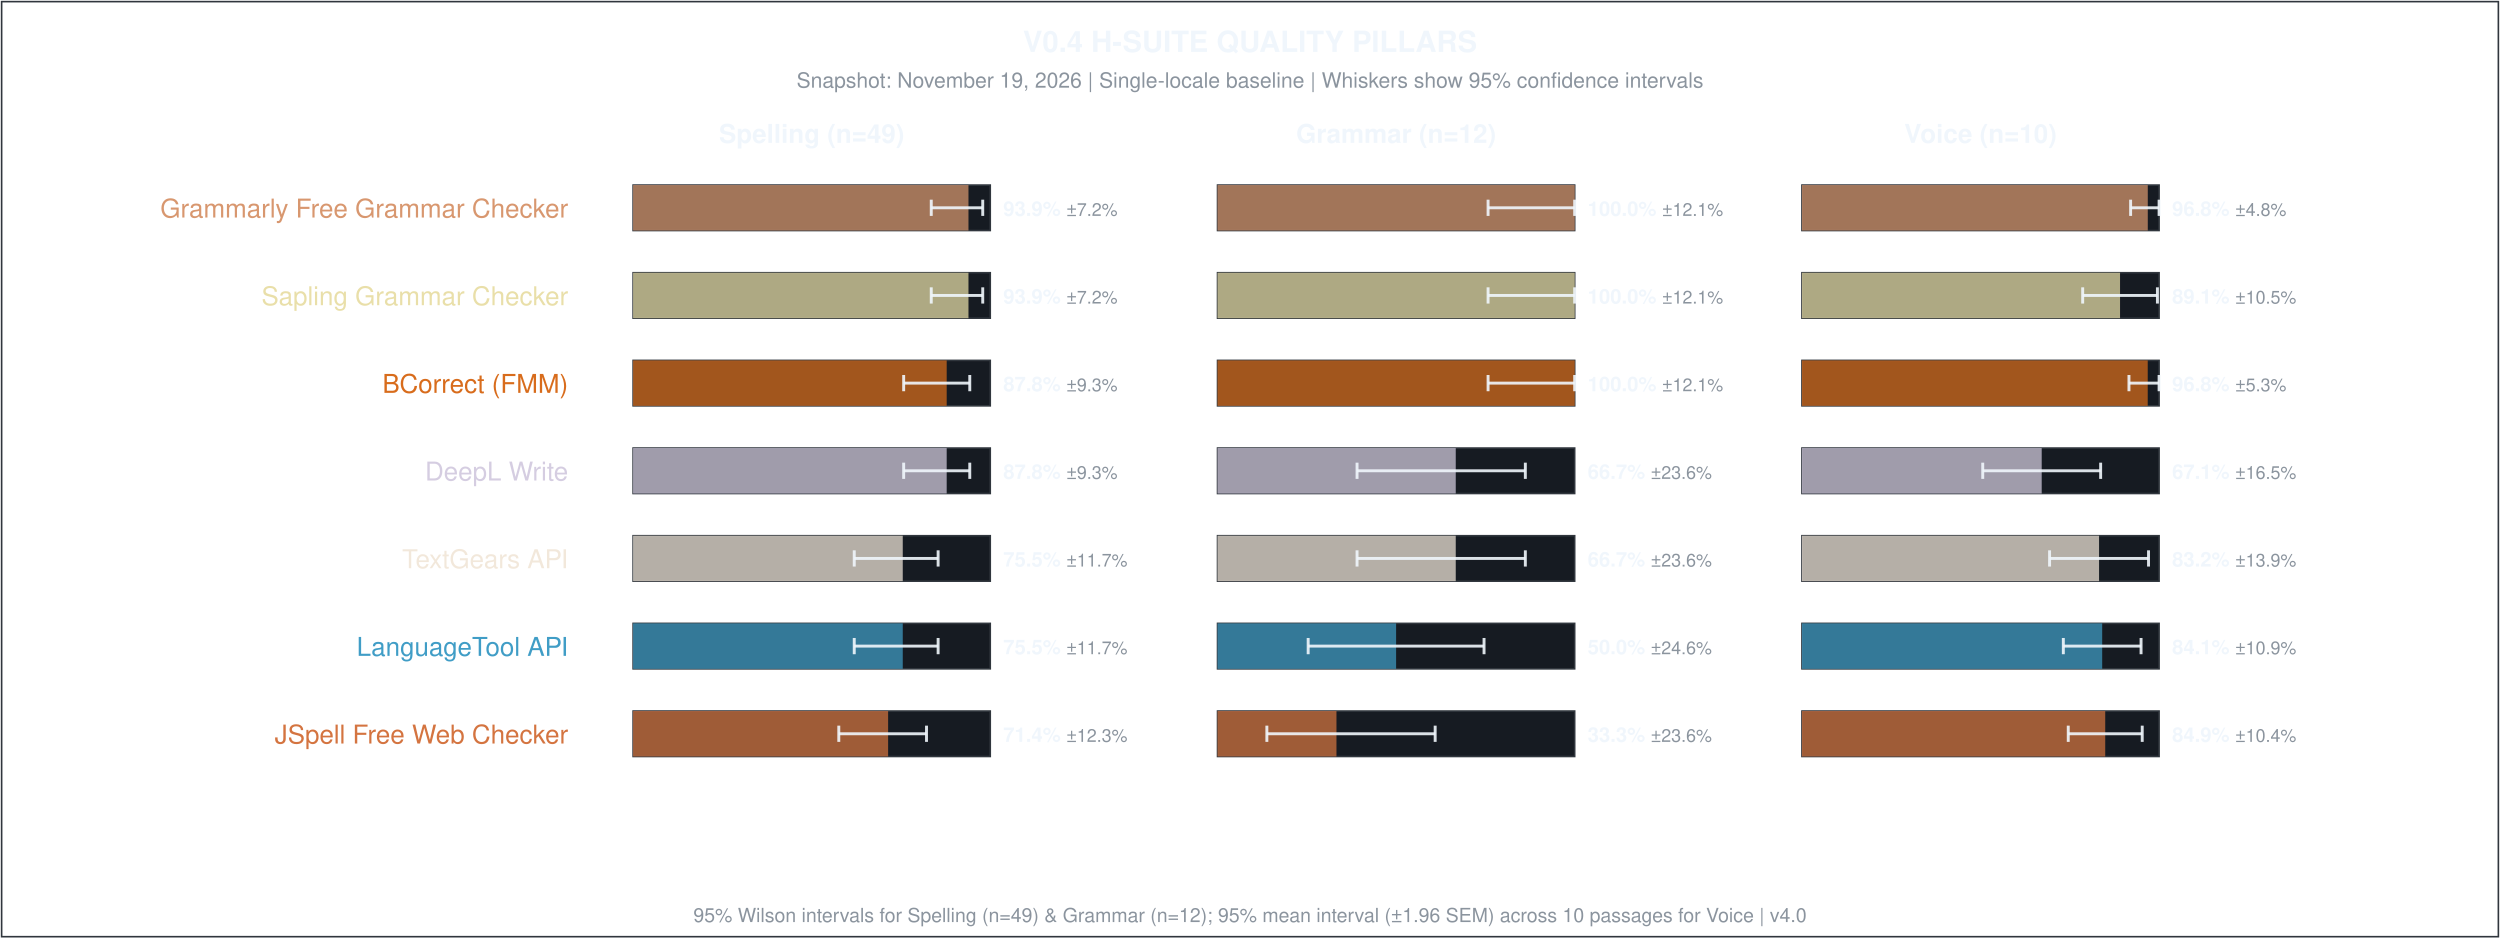
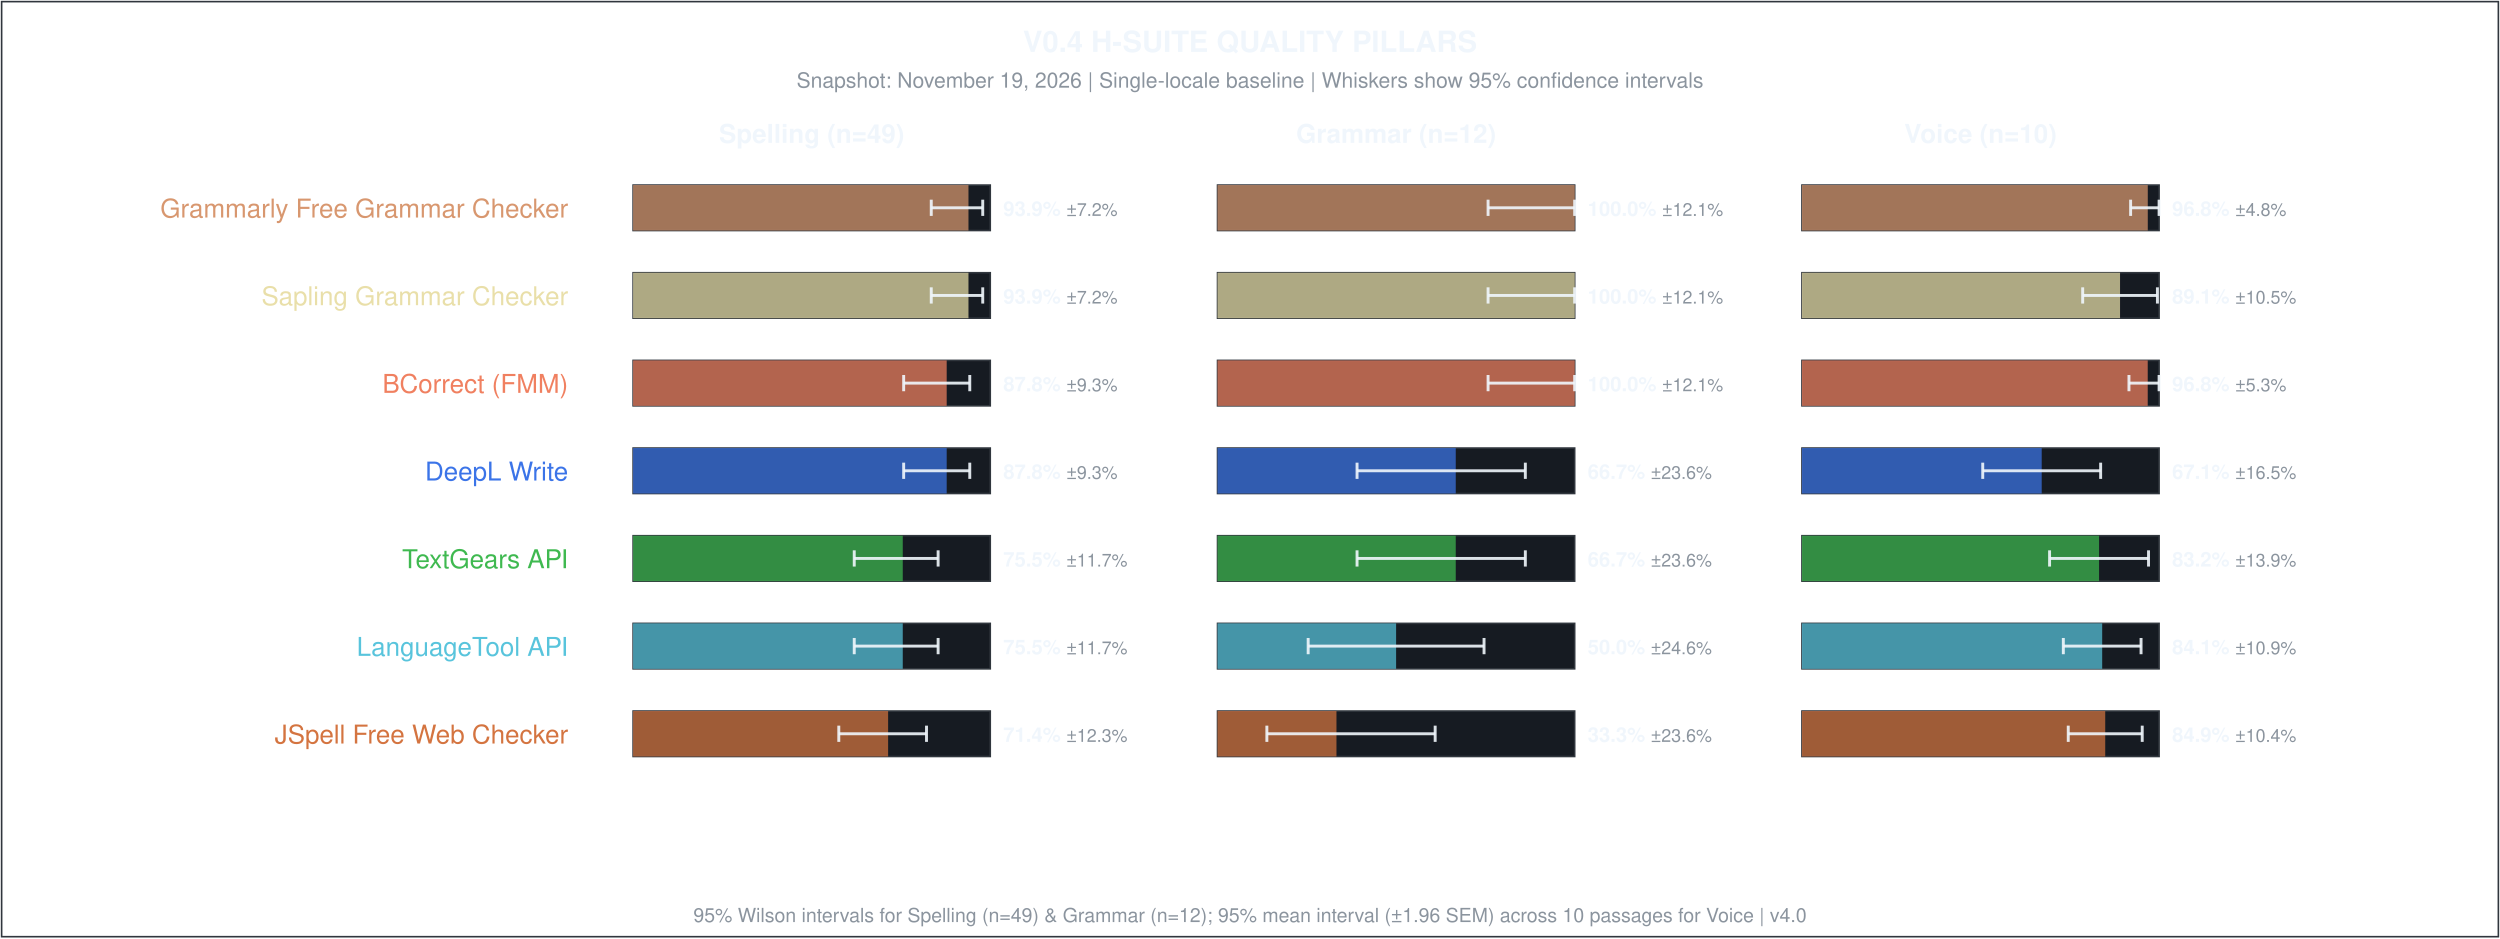
<svg xmlns="http://www.w3.org/2000/svg" viewBox="0 0 1540 578" style="background:#0d1117; font-family:-apple-system,BlinkMacSystemFont,'Segoe UI',Helvetica,Arial,sans-serif;">
  <rect x="1" y="1" width="1538" height="576" fill="none" stroke="#30363d" stroke-width="1" />
  <text x="770" y="32" fill="#f0f6fc" font-size="18" font-weight="700" text-anchor="middle">V0.4 H-SUITE QUALITY PILLARS</text>
  <text x="770" y="54" fill="#8b949e" font-size="13" text-anchor="middle">Snapshot: November 19, 2026 | Single-locale baseline | Whiskers show 95% confidence intervals</text>
  <text x="500" y="88" fill="#f0f6fc" font-size="16" font-weight="700" text-anchor="middle">Spelling (n=49)</text>
  <text x="860" y="88" fill="#f0f6fc" font-size="16" font-weight="700" text-anchor="middle">Grammar (n=12)</text>
  <text x="1220" y="88" fill="#f0f6fc" font-size="16" font-weight="700" text-anchor="middle">Voice (n=10)</text>
  <text x="350" y="134" fill="#D8976F" font-size="16" text-anchor="end">Grammarly Free Grammar Checker</text>
  <rect x="390" y="114" width="220" height="28" fill="#161b22" stroke="#30363d" stroke-width="1" />
  <rect x="390" y="114" width="206.58" height="28" fill="#D8976F" opacity="0.72" />
  <line x1="573.65" y1="128" x2="605.37" y2="128" stroke="#f0f6fc" stroke-width="1.8" opacity="0.9" />
  <line x1="573.65" y1="123" x2="573.65" y2="133" stroke="#f0f6fc" stroke-width="1.8" opacity="0.9" />
  <line x1="605.37" y1="123" x2="605.37" y2="133" stroke="#f0f6fc" stroke-width="1.8" opacity="0.9" />
  <text x="618" y="133" fill="#f0f6fc" font-size="12.5" font-weight="700">93.9% <tspan fill="#8b949e" font-size="11" font-weight="400">±7.2%</tspan>
  </text>
  <rect x="750" y="114" width="220" height="28" fill="#161b22" stroke="#30363d" stroke-width="1" />
  <rect x="750" y="114" width="220.00" height="28" fill="#D8976F" opacity="0.72" />
  <line x1="916.65" y1="128" x2="970.00" y2="128" stroke="#f0f6fc" stroke-width="1.8" opacity="0.9" />
  <line x1="916.65" y1="123" x2="916.65" y2="133" stroke="#f0f6fc" stroke-width="1.8" opacity="0.9" />
  <line x1="970.00" y1="123" x2="970.00" y2="133" stroke="#f0f6fc" stroke-width="1.8" opacity="0.9" />
  <text x="978" y="133" fill="#f0f6fc" font-size="12.5" font-weight="700">100.0% <tspan fill="#8b949e" font-size="11" font-weight="400">±12.1%</tspan>
  </text>
  <rect x="1110" y="114" width="220" height="28" fill="#161b22" stroke="#30363d" stroke-width="1" />
  <rect x="1110" y="114" width="213.03" height="28" fill="#D8976F" opacity="0.72" />
  <line x1="1312.46" y1="128" x2="1330.00" y2="128" stroke="#f0f6fc" stroke-width="1.8" opacity="0.9" />
  <line x1="1312.46" y1="123" x2="1312.46" y2="133" stroke="#f0f6fc" stroke-width="1.8" opacity="0.9" />
  <line x1="1330.00" y1="123" x2="1330.00" y2="133" stroke="#f0f6fc" stroke-width="1.8" opacity="0.9" />
  <text x="1338" y="133" fill="#f0f6fc" font-size="12.5" font-weight="700">96.8% <tspan fill="#8b949e" font-size="11" font-weight="400">±4.8%</tspan>
  </text>
  <text x="350" y="188" fill="#E9DFA9" font-size="16" text-anchor="end">Sapling Grammar Checker</text>
  <rect x="390" y="168" width="220" height="28" fill="#161b22" stroke="#30363d" stroke-width="1" />
  <rect x="390" y="168" width="206.58" height="28" fill="#E9DFA9" opacity="0.72" />
  <line x1="573.65" y1="182" x2="605.37" y2="182" stroke="#f0f6fc" stroke-width="1.8" opacity="0.9" />
  <line x1="573.65" y1="177" x2="573.65" y2="187" stroke="#f0f6fc" stroke-width="1.8" opacity="0.9" />
  <line x1="605.37" y1="177" x2="605.37" y2="187" stroke="#f0f6fc" stroke-width="1.8" opacity="0.9" />
  <text x="618" y="187" fill="#f0f6fc" font-size="12.5" font-weight="700">93.9% <tspan fill="#8b949e" font-size="11" font-weight="400">±7.2%</tspan>
  </text>
  <rect x="750" y="168" width="220" height="28" fill="#161b22" stroke="#30363d" stroke-width="1" />
  <rect x="750" y="168" width="220.00" height="28" fill="#E9DFA9" opacity="0.72" />
  <line x1="916.65" y1="182" x2="970.00" y2="182" stroke="#f0f6fc" stroke-width="1.8" opacity="0.9" />
  <line x1="916.65" y1="177" x2="916.65" y2="187" stroke="#f0f6fc" stroke-width="1.8" opacity="0.9" />
  <line x1="970.00" y1="177" x2="970.00" y2="187" stroke="#f0f6fc" stroke-width="1.8" opacity="0.9" />
  <text x="978" y="187" fill="#f0f6fc" font-size="12.5" font-weight="700">100.0% <tspan fill="#8b949e" font-size="11" font-weight="400">±12.1%</tspan>
  </text>
  <rect x="1110" y="168" width="220" height="28" fill="#161b22" stroke="#30363d" stroke-width="1" />
  <rect x="1110" y="168" width="195.95" height="28" fill="#E9DFA9" opacity="0.72" />
  <line x1="1282.93" y1="182" x2="1328.97" y2="182" stroke="#f0f6fc" stroke-width="1.8" opacity="0.9" />
  <line x1="1282.93" y1="177" x2="1282.93" y2="187" stroke="#f0f6fc" stroke-width="1.8" opacity="0.9" />
  <line x1="1328.97" y1="177" x2="1328.97" y2="187" stroke="#f0f6fc" stroke-width="1.8" opacity="0.9" />
  <text x="1338" y="187" fill="#f0f6fc" font-size="12.5" font-weight="700">89.1% <tspan fill="#8b949e" font-size="11" font-weight="400">±10.5%</tspan>
  </text>
-   <text x="350" y="242" fill="#D86C1C" font-size="16" text-anchor="end">BCorrect (FMM)</text>
+   <text x="350" y="242" fill="#F08060" font-size="16" text-anchor="end">BCorrect (FMM)</text>
  <rect x="390" y="222" width="220" height="28" fill="#161b22" stroke="#30363d" stroke-width="1" />
-   <rect x="390" y="222" width="193.16" height="28" fill="#D86C1C" opacity="0.72" />
+   <rect x="390" y="222" width="193.16" height="28" fill="#F08060" opacity="0.72" />
  <line x1="556.66" y1="236" x2="597.38" y2="236" stroke="#f0f6fc" stroke-width="1.8" opacity="0.9" />
  <line x1="556.66" y1="231" x2="556.66" y2="241" stroke="#f0f6fc" stroke-width="1.8" opacity="0.9" />
  <line x1="597.38" y1="231" x2="597.38" y2="241" stroke="#f0f6fc" stroke-width="1.8" opacity="0.9" />
  <text x="618" y="241" fill="#f0f6fc" font-size="12.5" font-weight="700">87.8% <tspan fill="#8b949e" font-size="11" font-weight="400">±9.3%</tspan>
  </text>
  <rect x="750" y="222" width="220" height="28" fill="#161b22" stroke="#30363d" stroke-width="1" />
-   <rect x="750" y="222" width="220.00" height="28" fill="#D86C1C" opacity="0.72" />
+   <rect x="750" y="222" width="220.00" height="28" fill="#F08060" opacity="0.72" />
  <line x1="916.65" y1="236" x2="970.00" y2="236" stroke="#f0f6fc" stroke-width="1.8" opacity="0.9" />
  <line x1="916.65" y1="231" x2="916.65" y2="241" stroke="#f0f6fc" stroke-width="1.8" opacity="0.9" />
  <line x1="970.00" y1="231" x2="970.00" y2="241" stroke="#f0f6fc" stroke-width="1.8" opacity="0.9" />
  <text x="978" y="241" fill="#f0f6fc" font-size="12.5" font-weight="700">100.0% <tspan fill="#8b949e" font-size="11" font-weight="400">±12.1%</tspan>
  </text>
  <rect x="1110" y="222" width="220" height="28" fill="#161b22" stroke="#30363d" stroke-width="1" />
-   <rect x="1110" y="222" width="213.00" height="28" fill="#D86C1C" opacity="0.72" />
+   <rect x="1110" y="222" width="213.00" height="28" fill="#F08060" opacity="0.72" />
  <line x1="1311.44" y1="236" x2="1330.00" y2="236" stroke="#f0f6fc" stroke-width="1.8" opacity="0.9" />
  <line x1="1311.44" y1="231" x2="1311.44" y2="241" stroke="#f0f6fc" stroke-width="1.8" opacity="0.9" />
  <line x1="1330.00" y1="231" x2="1330.00" y2="241" stroke="#f0f6fc" stroke-width="1.8" opacity="0.9" />
  <text x="1338" y="241" fill="#f0f6fc" font-size="12.5" font-weight="700">96.8% <tspan fill="#8b949e" font-size="11" font-weight="400">±5.3%</tspan>
  </text>
-   <text x="350" y="296" fill="#D5CDE1" font-size="16" text-anchor="end">DeepL Write</text>
+   <text x="350" y="296" fill="#3B74E8" font-size="16" text-anchor="end">DeepL Write</text>
  <rect x="390" y="276" width="220" height="28" fill="#161b22" stroke="#30363d" stroke-width="1" />
-   <rect x="390" y="276" width="193.16" height="28" fill="#D5CDE1" opacity="0.72" />
+   <rect x="390" y="276" width="193.16" height="28" fill="#3B74E8" opacity="0.72" />
  <line x1="556.66" y1="290" x2="597.38" y2="290" stroke="#f0f6fc" stroke-width="1.8" opacity="0.9" />
  <line x1="556.66" y1="285" x2="556.66" y2="295" stroke="#f0f6fc" stroke-width="1.8" opacity="0.9" />
  <line x1="597.38" y1="285" x2="597.38" y2="295" stroke="#f0f6fc" stroke-width="1.8" opacity="0.9" />
  <text x="618" y="295" fill="#f0f6fc" font-size="12.5" font-weight="700">87.8% <tspan fill="#8b949e" font-size="11" font-weight="400">±9.3%</tspan>
  </text>
  <rect x="750" y="276" width="220" height="28" fill="#161b22" stroke="#30363d" stroke-width="1" />
-   <rect x="750" y="276" width="146.74" height="28" fill="#D5CDE1" opacity="0.72" />
+   <rect x="750" y="276" width="146.74" height="28" fill="#3B74E8" opacity="0.72" />
  <line x1="835.94" y1="290" x2="939.61" y2="290" stroke="#f0f6fc" stroke-width="1.8" opacity="0.9" />
  <line x1="835.94" y1="285" x2="835.94" y2="295" stroke="#f0f6fc" stroke-width="1.8" opacity="0.9" />
  <line x1="939.61" y1="285" x2="939.61" y2="295" stroke="#f0f6fc" stroke-width="1.8" opacity="0.9" />
  <text x="978" y="295" fill="#f0f6fc" font-size="12.5" font-weight="700">66.7% <tspan fill="#8b949e" font-size="11" font-weight="400">±23.6%</tspan>
  </text>
  <rect x="1110" y="276" width="220" height="28" fill="#161b22" stroke="#30363d" stroke-width="1" />
-   <rect x="1110" y="276" width="147.69" height="28" fill="#D5CDE1" opacity="0.72" />
+   <rect x="1110" y="276" width="147.69" height="28" fill="#3B74E8" opacity="0.72" />
  <line x1="1221.37" y1="290" x2="1294.00" y2="290" stroke="#f0f6fc" stroke-width="1.8" opacity="0.9" />
  <line x1="1221.37" y1="285" x2="1221.37" y2="295" stroke="#f0f6fc" stroke-width="1.8" opacity="0.9" />
  <line x1="1294.00" y1="285" x2="1294.00" y2="295" stroke="#f0f6fc" stroke-width="1.8" opacity="0.9" />
  <text x="1338" y="295" fill="#f0f6fc" font-size="12.5" font-weight="700">67.1% <tspan fill="#8b949e" font-size="11" font-weight="400">±16.5%</tspan>
  </text>
-   <text x="350" y="350" fill="#F2E8DB" font-size="16" text-anchor="end">TextGears API</text>
+   <text x="350" y="350" fill="#3FB950" font-size="16" text-anchor="end">TextGears API</text>
  <rect x="390" y="330" width="220" height="28" fill="#161b22" stroke="#30363d" stroke-width="1" />
-   <rect x="390" y="330" width="166.10" height="28" fill="#F2E8DB" opacity="0.72" />
+   <rect x="390" y="330" width="166.10" height="28" fill="#3FB950" opacity="0.72" />
  <line x1="526.21" y1="344" x2="577.88" y2="344" stroke="#f0f6fc" stroke-width="1.8" opacity="0.9" />
  <line x1="526.21" y1="339" x2="526.21" y2="349" stroke="#f0f6fc" stroke-width="1.8" opacity="0.9" />
  <line x1="577.88" y1="339" x2="577.88" y2="349" stroke="#f0f6fc" stroke-width="1.8" opacity="0.9" />
  <text x="618" y="349" fill="#f0f6fc" font-size="12.5" font-weight="700">75.5% <tspan fill="#8b949e" font-size="11" font-weight="400">±11.7%</tspan>
  </text>
  <rect x="750" y="330" width="220" height="28" fill="#161b22" stroke="#30363d" stroke-width="1" />
-   <rect x="750" y="330" width="146.74" height="28" fill="#F2E8DB" opacity="0.72" />
+   <rect x="750" y="330" width="146.74" height="28" fill="#3FB950" opacity="0.72" />
  <line x1="835.94" y1="344" x2="939.61" y2="344" stroke="#f0f6fc" stroke-width="1.8" opacity="0.9" />
  <line x1="835.94" y1="339" x2="835.94" y2="349" stroke="#f0f6fc" stroke-width="1.8" opacity="0.9" />
  <line x1="939.61" y1="339" x2="939.61" y2="349" stroke="#f0f6fc" stroke-width="1.8" opacity="0.9" />
  <text x="978" y="349" fill="#f0f6fc" font-size="12.5" font-weight="700">66.7% <tspan fill="#8b949e" font-size="11" font-weight="400">±23.6%</tspan>
  </text>
  <rect x="1110" y="330" width="220" height="28" fill="#161b22" stroke="#30363d" stroke-width="1" />
-   <rect x="1110" y="330" width="183.02" height="28" fill="#F2E8DB" opacity="0.72" />
+   <rect x="1110" y="330" width="183.02" height="28" fill="#3FB950" opacity="0.72" />
  <line x1="1262.54" y1="344" x2="1323.49" y2="344" stroke="#f0f6fc" stroke-width="1.8" opacity="0.9" />
  <line x1="1262.54" y1="339" x2="1262.54" y2="349" stroke="#f0f6fc" stroke-width="1.8" opacity="0.9" />
  <line x1="1323.49" y1="339" x2="1323.49" y2="349" stroke="#f0f6fc" stroke-width="1.8" opacity="0.9" />
  <text x="1338" y="349" fill="#f0f6fc" font-size="12.5" font-weight="700">83.2% <tspan fill="#8b949e" font-size="11" font-weight="400">±13.9%</tspan>
  </text>
-   <text x="350" y="404" fill="#409DC6" font-size="16" text-anchor="end">LanguageTool API</text>
+   <text x="350" y="404" fill="#58C4DC" font-size="16" text-anchor="end">LanguageTool API</text>
  <rect x="390" y="384" width="220" height="28" fill="#161b22" stroke="#30363d" stroke-width="1" />
-   <rect x="390" y="384" width="166.10" height="28" fill="#409DC6" opacity="0.72" />
+   <rect x="390" y="384" width="166.10" height="28" fill="#58C4DC" opacity="0.72" />
  <line x1="526.21" y1="398" x2="577.88" y2="398" stroke="#f0f6fc" stroke-width="1.8" opacity="0.9" />
  <line x1="526.21" y1="393" x2="526.21" y2="403" stroke="#f0f6fc" stroke-width="1.8" opacity="0.9" />
  <line x1="577.88" y1="393" x2="577.88" y2="403" stroke="#f0f6fc" stroke-width="1.8" opacity="0.9" />
  <text x="618" y="403" fill="#f0f6fc" font-size="12.5" font-weight="700">75.5% <tspan fill="#8b949e" font-size="11" font-weight="400">±11.7%</tspan>
  </text>
  <rect x="750" y="384" width="220" height="28" fill="#161b22" stroke="#30363d" stroke-width="1" />
-   <rect x="750" y="384" width="110.00" height="28" fill="#409DC6" opacity="0.72" />
+   <rect x="750" y="384" width="110.00" height="28" fill="#58C4DC" opacity="0.72" />
  <line x1="805.83" y1="398" x2="914.17" y2="398" stroke="#f0f6fc" stroke-width="1.8" opacity="0.9" />
  <line x1="805.83" y1="393" x2="805.83" y2="403" stroke="#f0f6fc" stroke-width="1.8" opacity="0.9" />
  <line x1="914.17" y1="393" x2="914.17" y2="403" stroke="#f0f6fc" stroke-width="1.8" opacity="0.9" />
  <text x="978" y="403" fill="#f0f6fc" font-size="12.5" font-weight="700">50.0% <tspan fill="#8b949e" font-size="11" font-weight="400">±24.6%</tspan>
  </text>
  <rect x="1110" y="384" width="220" height="28" fill="#161b22" stroke="#30363d" stroke-width="1" />
-   <rect x="1110" y="384" width="184.95" height="28" fill="#409DC6" opacity="0.72" />
+   <rect x="1110" y="384" width="184.95" height="28" fill="#58C4DC" opacity="0.72" />
  <line x1="1271.01" y1="398" x2="1318.89" y2="398" stroke="#f0f6fc" stroke-width="1.8" opacity="0.9" />
  <line x1="1271.01" y1="393" x2="1271.01" y2="403" stroke="#f0f6fc" stroke-width="1.8" opacity="0.9" />
  <line x1="1318.89" y1="393" x2="1318.89" y2="403" stroke="#f0f6fc" stroke-width="1.8" opacity="0.9" />
  <text x="1338" y="403" fill="#f0f6fc" font-size="12.5" font-weight="700">84.1% <tspan fill="#8b949e" font-size="11" font-weight="400">±10.9%</tspan>
  </text>
  <text x="350" y="458" fill="#D47440" font-size="16" text-anchor="end">JSpell Free Web Checker</text>
  <rect x="390" y="438" width="220" height="28" fill="#161b22" stroke="#30363d" stroke-width="1" />
  <rect x="390" y="438" width="157.08" height="28" fill="#D47440" opacity="0.72" />
  <line x1="516.70" y1="452" x2="570.73" y2="452" stroke="#f0f6fc" stroke-width="1.8" opacity="0.9" />
  <line x1="516.70" y1="447" x2="516.70" y2="457" stroke="#f0f6fc" stroke-width="1.8" opacity="0.9" />
  <line x1="570.73" y1="447" x2="570.73" y2="457" stroke="#f0f6fc" stroke-width="1.8" opacity="0.9" />
  <text x="618" y="457" fill="#f0f6fc" font-size="12.5" font-weight="700">71.4% <tspan fill="#8b949e" font-size="11" font-weight="400">±12.3%</tspan>
  </text>
  <rect x="750" y="438" width="220" height="28" fill="#161b22" stroke="#30363d" stroke-width="1" />
  <rect x="750" y="438" width="73.26" height="28" fill="#D47440" opacity="0.72" />
  <line x1="780.39" y1="452" x2="884.06" y2="452" stroke="#f0f6fc" stroke-width="1.8" opacity="0.9" />
  <line x1="780.39" y1="447" x2="780.39" y2="457" stroke="#f0f6fc" stroke-width="1.8" opacity="0.9" />
  <line x1="884.06" y1="447" x2="884.06" y2="457" stroke="#f0f6fc" stroke-width="1.8" opacity="0.9" />
  <text x="978" y="457" fill="#f0f6fc" font-size="12.5" font-weight="700">33.3% <tspan fill="#8b949e" font-size="11" font-weight="400">±23.6%</tspan>
  </text>
  <rect x="1110" y="438" width="220" height="28" fill="#161b22" stroke="#30363d" stroke-width="1" />
  <rect x="1110" y="438" width="186.82" height="28" fill="#D47440" opacity="0.72" />
  <line x1="1274.04" y1="452" x2="1319.61" y2="452" stroke="#f0f6fc" stroke-width="1.8" opacity="0.9" />
  <line x1="1274.04" y1="447" x2="1274.04" y2="457" stroke="#f0f6fc" stroke-width="1.8" opacity="0.9" />
  <line x1="1319.61" y1="447" x2="1319.61" y2="457" stroke="#f0f6fc" stroke-width="1.8" opacity="0.9" />
  <text x="1338" y="457" fill="#f0f6fc" font-size="12.5" font-weight="700">84.9% <tspan fill="#8b949e" font-size="11" font-weight="400">±10.4%</tspan>
  </text>
  <text x="770" y="568" fill="#8b949e" font-size="12" text-anchor="middle">95% Wilson intervals for Spelling (n=49) &amp; Grammar (n=12); 95% mean interval (±1.96 SEM) across 10 passages for Voice | v4.0</text>
</svg>
